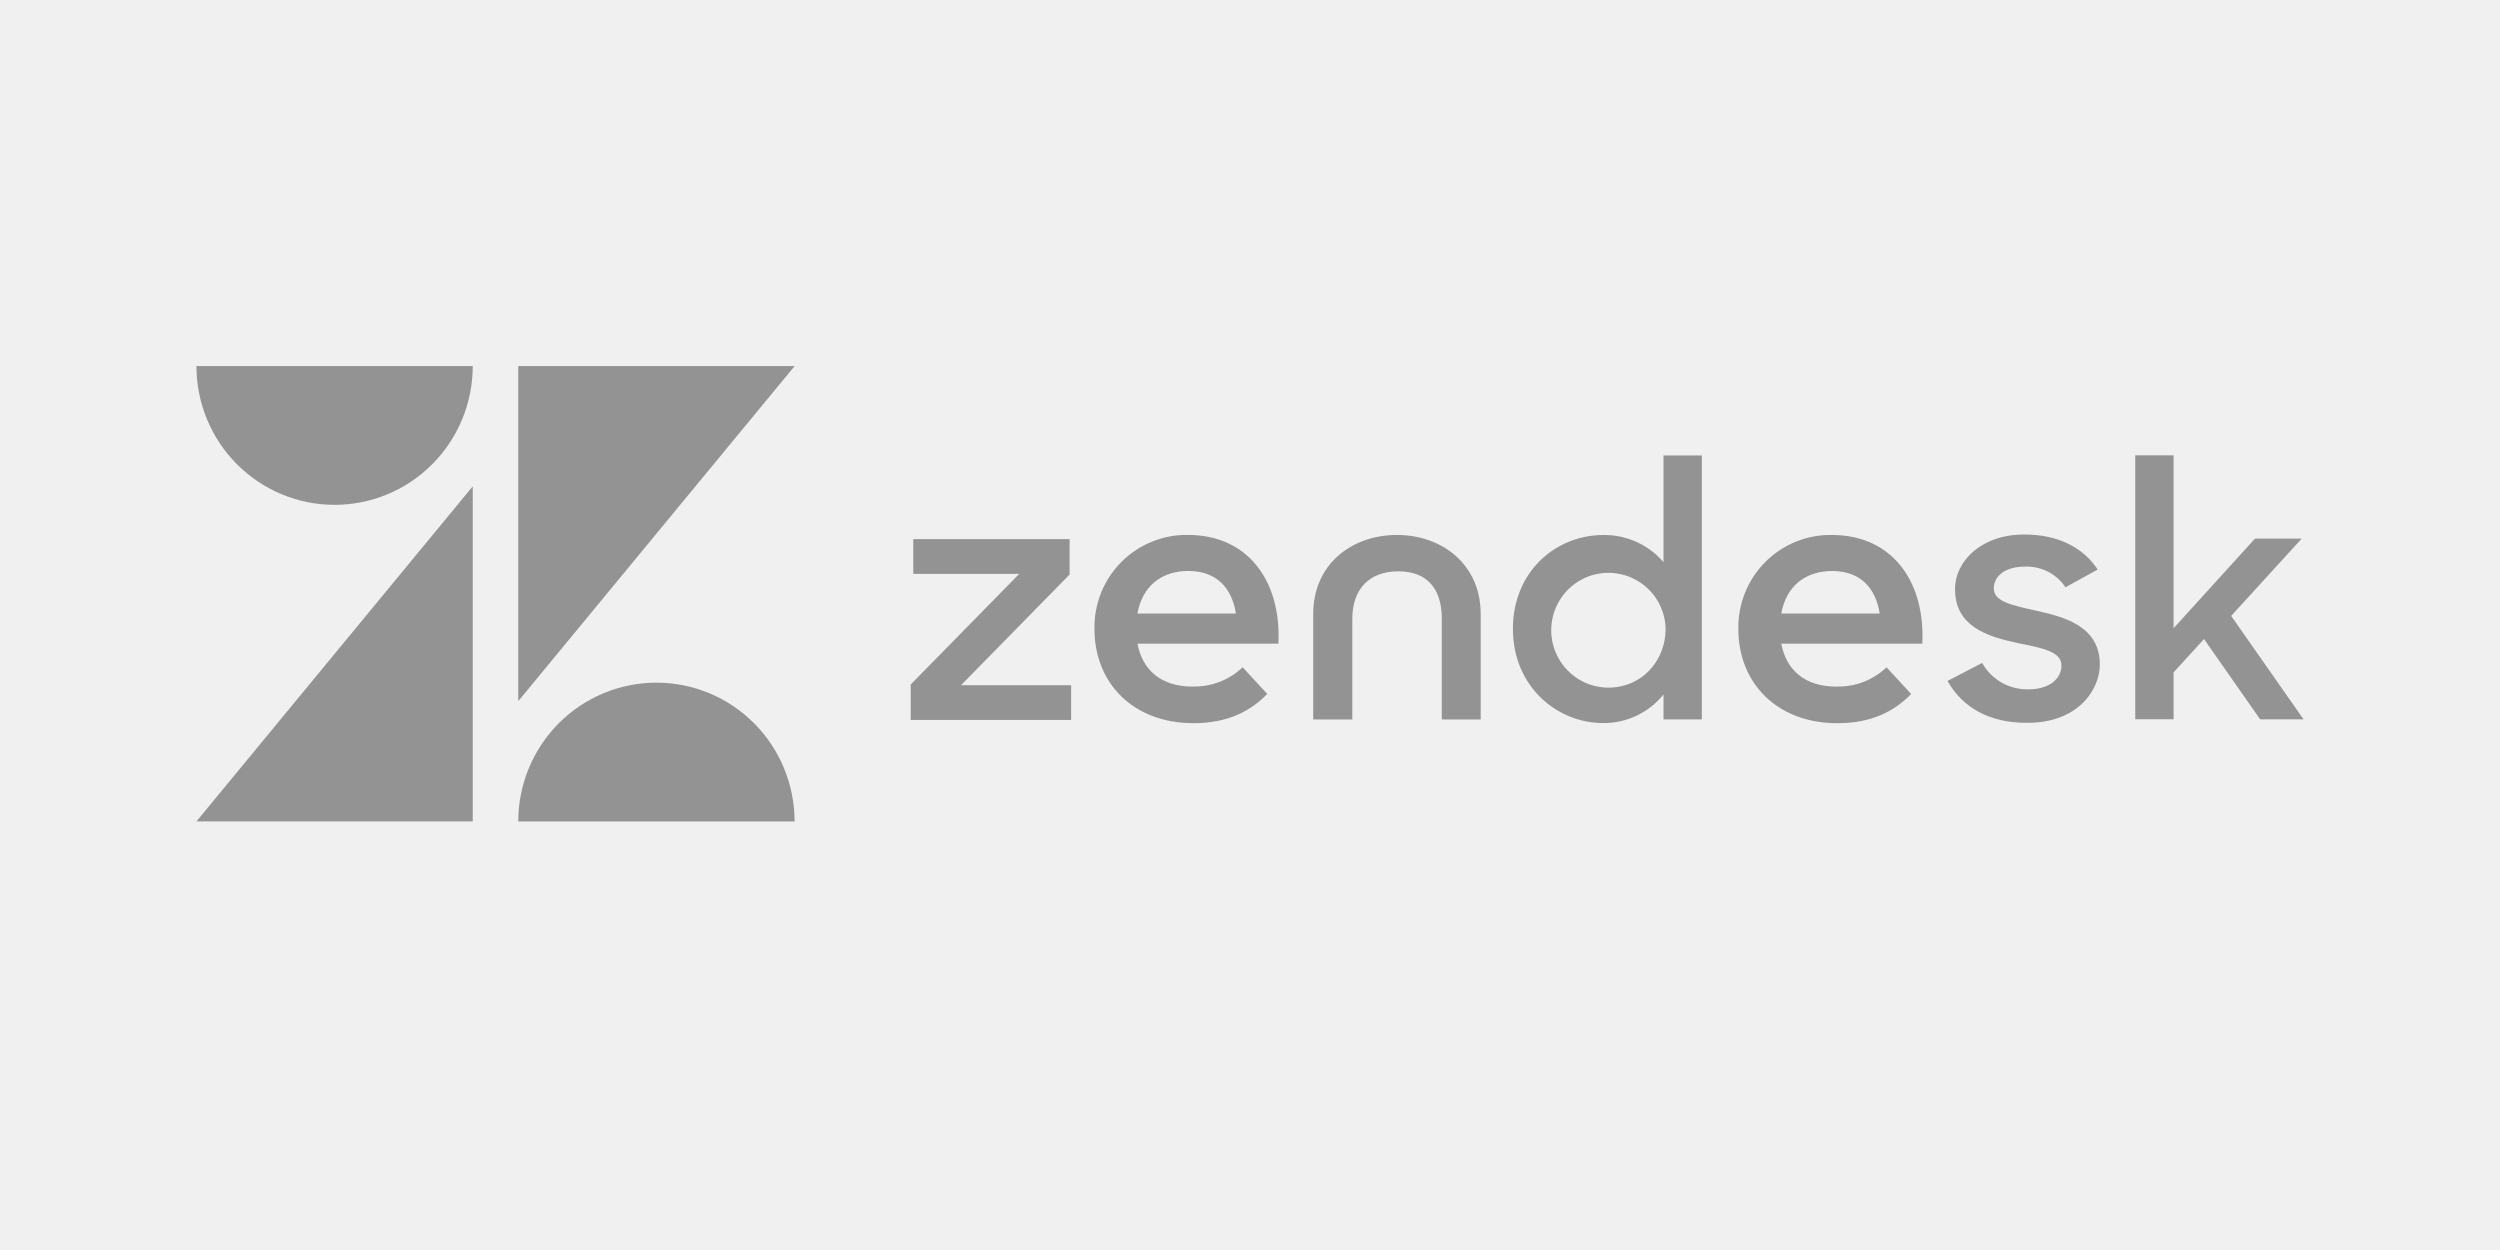
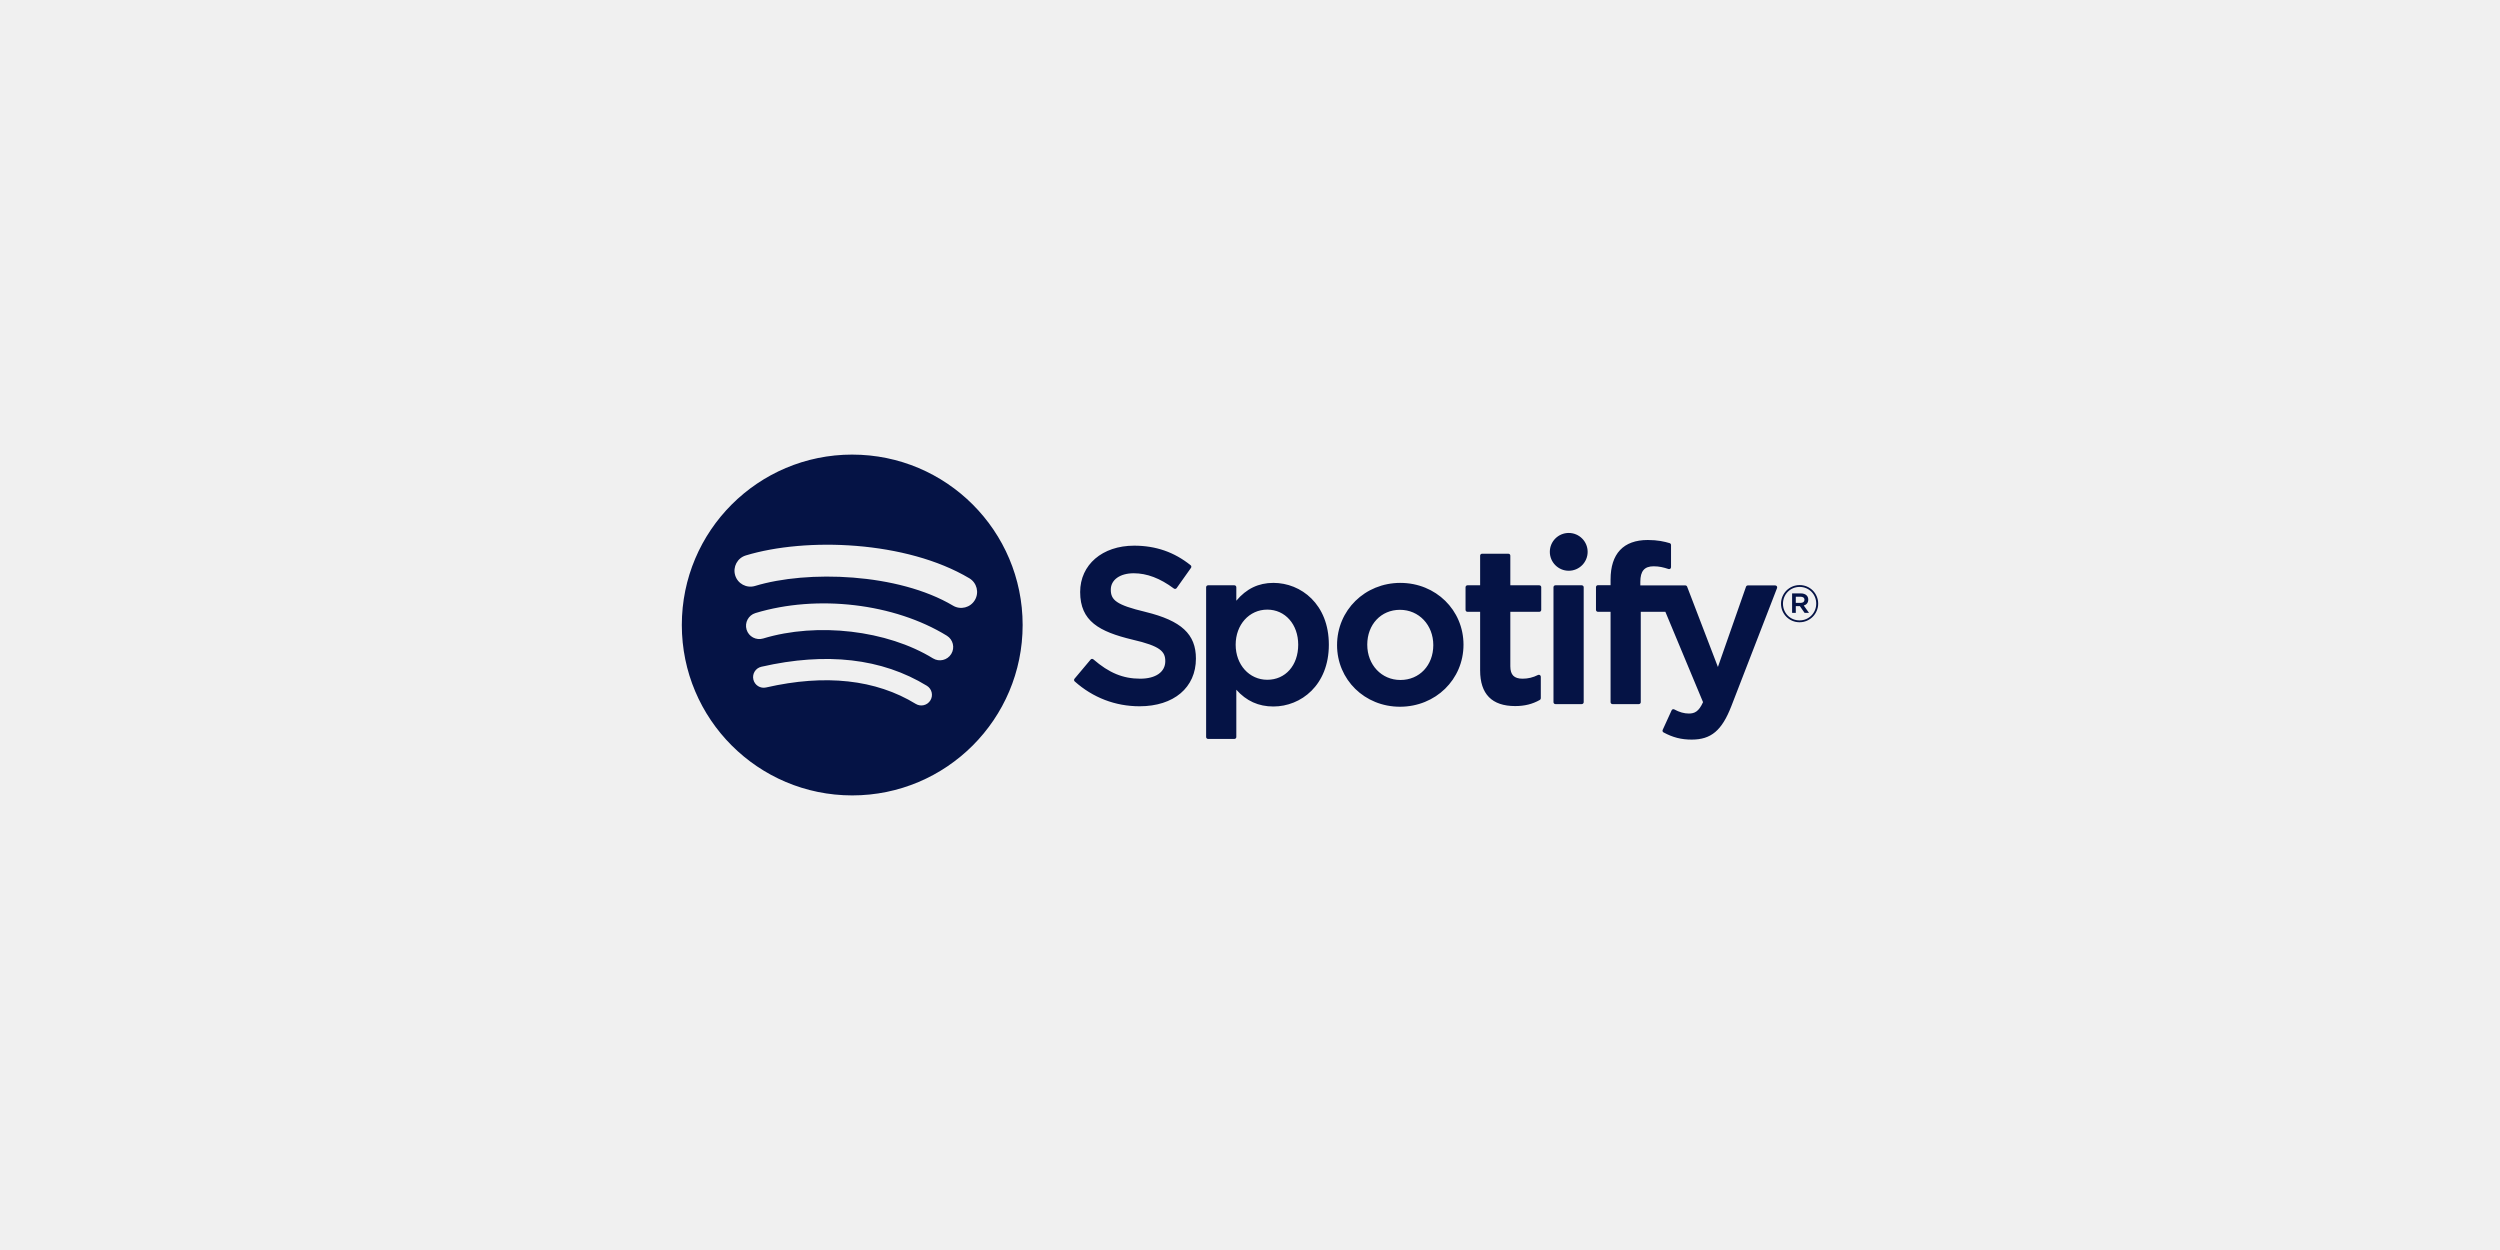
<svg xmlns="http://www.w3.org/2000/svg" width="176" height="88" viewBox="0 0 176 88" fill="none">
-   <path d="M129.317 48.333C130.615 48.362 131.871 47.875 132.813 46.979L134.546 48.856C133.402 50.037 131.814 50.914 129.346 50.914C125.115 50.914 122.38 48.097 122.38 44.289C122.363 43.416 122.522 42.549 122.846 41.739C123.17 40.929 123.654 40.192 124.268 39.574C124.882 38.955 125.614 38.467 126.42 38.139C127.226 37.81 128.09 37.648 128.96 37.661C133.161 37.661 135.543 40.868 135.332 45.316H125.402C125.753 47.163 127.049 48.341 129.308 48.341M132.332 43.195C132.062 41.469 131.036 40.199 128.985 40.199C127.076 40.199 125.744 41.282 125.402 43.195H132.335H132.332ZM64.114 48.189L71.755 40.4H64.295V37.956H75.3V40.448L67.659 48.236H75.408V50.681H64.114V48.189ZM83.985 48.33C85.283 48.359 86.54 47.873 87.482 46.976L89.215 48.853C88.07 50.034 86.483 50.912 84.015 50.912C79.784 50.912 77.05 48.095 77.05 44.286C77.032 43.413 77.19 42.546 77.515 41.736C77.839 40.926 78.323 40.19 78.937 39.571C79.551 38.953 80.282 38.464 81.089 38.136C81.895 37.807 82.759 37.645 83.629 37.658C87.83 37.658 90.211 40.865 90.001 45.313H80.076C80.427 47.16 81.723 48.338 83.983 48.338M87.007 43.192C86.737 41.467 85.711 40.196 83.658 40.196C81.75 40.196 80.419 41.28 80.076 43.192H87.009H87.007ZM106.508 44.284C106.508 40.221 109.54 37.664 112.879 37.664C113.681 37.653 114.475 37.819 115.206 38.148C115.937 38.478 116.587 38.965 117.11 39.574V32.065H119.81V50.646H117.11V48.894C116.597 49.527 115.948 50.037 115.211 50.385C114.475 50.733 113.67 50.91 112.856 50.904C109.615 50.904 106.511 48.33 106.511 44.286M117.261 44.259C117.24 43.465 116.986 42.694 116.531 42.044C116.075 41.394 115.438 40.893 114.701 40.604C113.963 40.314 113.157 40.25 112.382 40.418C111.608 40.586 110.901 40.98 110.348 41.549C109.796 42.119 109.422 42.839 109.276 43.62C109.129 44.401 109.216 45.208 109.524 45.94C109.832 46.672 110.349 47.297 111.009 47.736C111.669 48.175 112.444 48.409 113.236 48.409C115.558 48.409 117.259 46.551 117.259 44.259M137.098 47.943L139.543 46.67C139.867 47.248 140.342 47.727 140.916 48.054C141.491 48.382 142.144 48.546 142.805 48.528C144.333 48.528 145.127 47.742 145.127 46.849C145.127 45.83 143.65 45.603 142.044 45.27C139.884 44.809 137.635 44.097 137.635 41.478C137.635 39.465 139.543 37.604 142.549 37.631C144.916 37.631 146.68 38.574 147.678 40.096L145.411 41.342C145.098 40.877 144.671 40.499 144.172 40.245C143.672 39.991 143.116 39.869 142.557 39.89C141.104 39.89 140.364 40.603 140.364 41.418C140.364 42.334 141.536 42.588 143.372 42.997C145.462 43.458 147.827 44.143 147.827 46.789C147.827 48.544 146.299 50.912 142.681 50.887C140.035 50.887 138.172 49.817 137.1 47.935M155.162 44.991L153.021 47.334V50.638H150.322V32.057H153.021V44.227L158.753 37.916H162.042L157.074 43.36L162.171 50.641H159.115L155.165 44.991H155.162ZM98.349 37.661C95.136 37.661 92.45 39.747 92.45 43.214V50.649H95.203V43.558C95.203 41.472 96.4 40.221 98.443 40.221C100.487 40.221 101.502 41.467 101.502 43.558V50.649H104.24V43.214C104.24 39.752 101.54 37.661 98.341 37.661" fill="#939393" />
-   <path d="M33.281 57.827V34.237L13.829 57.827H33.281Z" fill="#939393" />
-   <path d="M30.433 32.679C32.257 30.847 33.281 28.363 33.281 25.771H13.829C13.829 28.363 14.853 30.847 16.677 32.679C18.502 34.512 20.975 35.541 23.555 35.541C26.135 35.541 28.608 34.512 30.433 32.679Z" fill="#939393" />
-   <path d="M39.335 50.92C37.511 52.753 36.486 55.238 36.486 57.829H55.939C55.939 55.238 54.914 52.753 53.09 50.92C51.266 49.088 48.792 48.059 46.212 48.059C43.633 48.059 41.159 49.088 39.335 50.92Z" fill="#939393" />
-   <path d="M36.486 25.771V49.361L55.943 25.771H36.486Z" fill="#939393" />
+   <g clip-path="url(#clip0_2063_28505)">
+     <path d="M59.997 32.003C53.371 32.003 48 37.374 48 44C48 50.626 53.371 55.997 59.997 55.997C66.623 55.997 71.994 50.626 71.994 44C71.994 37.375 66.623 32.004 59.997 32.004L59.997 32.003ZM65.499 49.306C65.283 49.659 64.823 49.77 64.471 49.555C61.653 47.833 58.107 47.444 53.931 48.398C53.529 48.49 53.128 48.238 53.036 47.836C52.944 47.433 53.195 47.032 53.599 46.94C58.169 45.895 62.089 46.345 65.251 48.278C65.603 48.494 65.715 48.954 65.499 49.306L65.499 49.306ZM66.967 46.04C66.696 46.48 66.12 46.618 65.68 46.348C62.456 44.366 57.54 43.792 53.726 44.95C53.231 45.099 52.709 44.82 52.559 44.326C52.41 43.832 52.689 43.31 53.182 43.16C57.539 41.838 62.956 42.478 66.659 44.754C67.099 45.025 67.238 45.601 66.967 46.04L66.967 46.04ZM67.093 42.638C63.226 40.342 56.847 40.13 53.156 41.251C52.563 41.431 51.936 41.096 51.756 40.503C51.577 39.91 51.911 39.283 52.504 39.103C56.742 37.817 63.787 38.065 68.238 40.708C68.772 41.025 68.947 41.713 68.63 42.246C68.315 42.779 67.625 42.955 67.093 42.638H67.093ZM80.64 43.078C78.569 42.584 78.2 42.238 78.2 41.509C78.2 40.821 78.848 40.358 79.811 40.358C80.745 40.358 81.671 40.709 82.642 41.433C82.672 41.455 82.709 41.464 82.745 41.458C82.781 41.453 82.813 41.433 82.835 41.403L83.846 39.977C83.887 39.919 83.876 39.838 83.82 39.793C82.664 38.865 81.363 38.415 79.842 38.415C77.605 38.415 76.043 39.757 76.043 41.677C76.043 43.737 77.391 44.466 79.72 45.029C81.702 45.485 82.036 45.868 82.036 46.551C82.036 47.309 81.36 47.78 80.271 47.78C79.062 47.78 78.076 47.373 76.973 46.418C76.945 46.394 76.908 46.383 76.873 46.385C76.837 46.388 76.803 46.405 76.78 46.433L75.646 47.783C75.598 47.839 75.604 47.922 75.659 47.971C76.943 49.117 78.522 49.722 80.225 49.722C82.635 49.722 84.193 48.405 84.193 46.367C84.197 44.647 83.167 43.694 80.644 43.08L80.64 43.078ZM89.645 41.035C88.6 41.035 87.744 41.447 87.037 42.29V41.341C87.037 41.266 86.976 41.205 86.902 41.205H85.047C84.972 41.205 84.911 41.266 84.911 41.341V51.885C84.911 51.96 84.972 52.021 85.047 52.021H86.902C86.976 52.021 87.037 51.96 87.037 51.885V48.557C87.744 49.35 88.601 49.737 89.645 49.737C91.586 49.737 93.551 48.243 93.551 45.387C93.554 42.53 91.588 41.035 89.647 41.035L89.645 41.035ZM91.394 45.387C91.394 46.841 90.498 47.856 89.216 47.856C87.947 47.856 86.991 46.795 86.991 45.387C86.991 43.979 87.947 42.917 89.216 42.917C90.478 42.917 91.394 43.956 91.394 45.387L91.394 45.387ZM98.588 41.035C96.088 41.035 94.129 42.96 94.129 45.418C94.129 47.849 96.074 49.754 98.557 49.754C101.065 49.754 103.03 47.835 103.03 45.387C103.03 42.947 101.079 41.036 98.587 41.036L98.588 41.035ZM98.588 47.871C97.258 47.871 96.255 46.803 96.255 45.386C96.255 43.964 97.223 42.931 98.557 42.931C99.895 42.931 100.904 44 100.904 45.417C100.904 46.839 99.93 47.871 98.588 47.871H98.588ZM108.368 41.205H106.327V39.118C106.327 39.043 106.266 38.982 106.191 38.982H104.337C104.262 38.982 104.201 39.043 104.201 39.118V41.205H103.309C103.235 41.205 103.174 41.266 103.174 41.341V42.935C103.174 43.01 103.235 43.071 103.309 43.071H104.201V47.196C104.201 48.862 105.031 49.707 106.667 49.707C107.332 49.707 107.884 49.57 108.404 49.275C108.446 49.251 108.473 49.206 108.473 49.157V47.639C108.473 47.593 108.448 47.548 108.408 47.524C108.368 47.498 108.318 47.497 108.276 47.518C107.919 47.697 107.573 47.78 107.187 47.78C106.592 47.78 106.327 47.51 106.327 46.905V43.072H108.368C108.443 43.072 108.503 43.011 108.503 42.936V41.342C108.506 41.267 108.446 41.206 108.37 41.206L108.368 41.205ZM115.479 41.213V40.957C115.479 40.203 115.768 39.867 116.417 39.867C116.803 39.867 117.114 39.943 117.462 40.059C117.505 40.073 117.549 40.066 117.584 40.041C117.62 40.015 117.64 39.974 117.64 39.93V38.367C117.64 38.307 117.602 38.255 117.544 38.237C117.177 38.128 116.707 38.016 116.003 38.016C114.289 38.016 113.384 38.98 113.384 40.804V41.197H112.493C112.418 41.197 112.357 41.258 112.357 41.333V42.935C112.357 43.01 112.418 43.071 112.493 43.071H113.384V49.433C113.384 49.508 113.444 49.569 113.519 49.569H115.374C115.449 49.569 115.51 49.508 115.51 49.433V43.071H117.242L119.894 49.432C119.593 50.1 119.297 50.233 118.893 50.233C118.566 50.233 118.222 50.136 117.87 49.943C117.837 49.925 117.798 49.922 117.762 49.933C117.727 49.945 117.697 49.972 117.682 50.006L117.053 51.385C117.023 51.45 117.049 51.527 117.112 51.561C117.768 51.916 118.36 52.068 119.093 52.068C120.462 52.068 121.219 51.43 121.886 49.714L125.104 41.399C125.12 41.357 125.115 41.31 125.09 41.273C125.064 41.236 125.023 41.214 124.978 41.214H123.047C122.99 41.214 122.938 41.25 122.919 41.305L120.941 46.955L118.774 41.301C118.755 41.248 118.704 41.214 118.648 41.214H115.479L115.479 41.213ZM111.356 41.205H109.501C109.427 41.205 109.365 41.266 109.365 41.341V49.433C109.365 49.508 109.427 49.569 109.501 49.569H111.356C111.431 49.569 111.492 49.508 111.492 49.433V41.342C111.492 41.324 111.489 41.306 111.482 41.289C111.475 41.273 111.465 41.258 111.452 41.245C111.44 41.233 111.425 41.222 111.408 41.216C111.392 41.209 111.374 41.205 111.356 41.206L111.356 41.205ZM110.439 37.52C109.705 37.52 109.108 38.115 109.108 38.85C109.108 39.585 109.705 40.181 110.439 40.181C111.174 40.181 111.77 39.585 111.77 38.85C111.77 38.115 111.174 37.52 110.44 37.52H110.439ZM126.688 43.807C125.954 43.807 125.383 43.217 125.383 42.501C125.383 41.785 125.961 41.189 126.695 41.189C127.429 41.189 128 41.779 128 42.494C128 43.21 127.421 43.807 126.688 43.807H126.688ZM126.695 41.319C126.026 41.319 125.521 41.85 125.521 42.501C125.521 43.152 126.023 43.676 126.688 43.676C127.357 43.676 127.863 43.145 127.863 42.494C127.863 41.843 127.36 41.319 126.696 41.319H126.695ZM126.984 42.628L127.354 43.145H127.042L126.71 42.671H126.424V43.145H126.164V41.775H126.775C127.093 41.775 127.302 41.938 127.302 42.212C127.304 42.437 127.173 42.574 126.986 42.628L126.984 42.628ZM126.764 42.01H126.424V42.443H126.764C126.933 42.443 127.035 42.36 127.035 42.226C127.035 42.085 126.933 42.01 126.764 42.01L126.764 42.01Z" fill="#051345" />
+   </g>
+   <defs>
+     <clipPath id="clip0_2063_28505">
+       <rect width="80" height="80" fill="white" transform="translate(48 4)" />
+     </clipPath>
+   </defs>
</svg>
